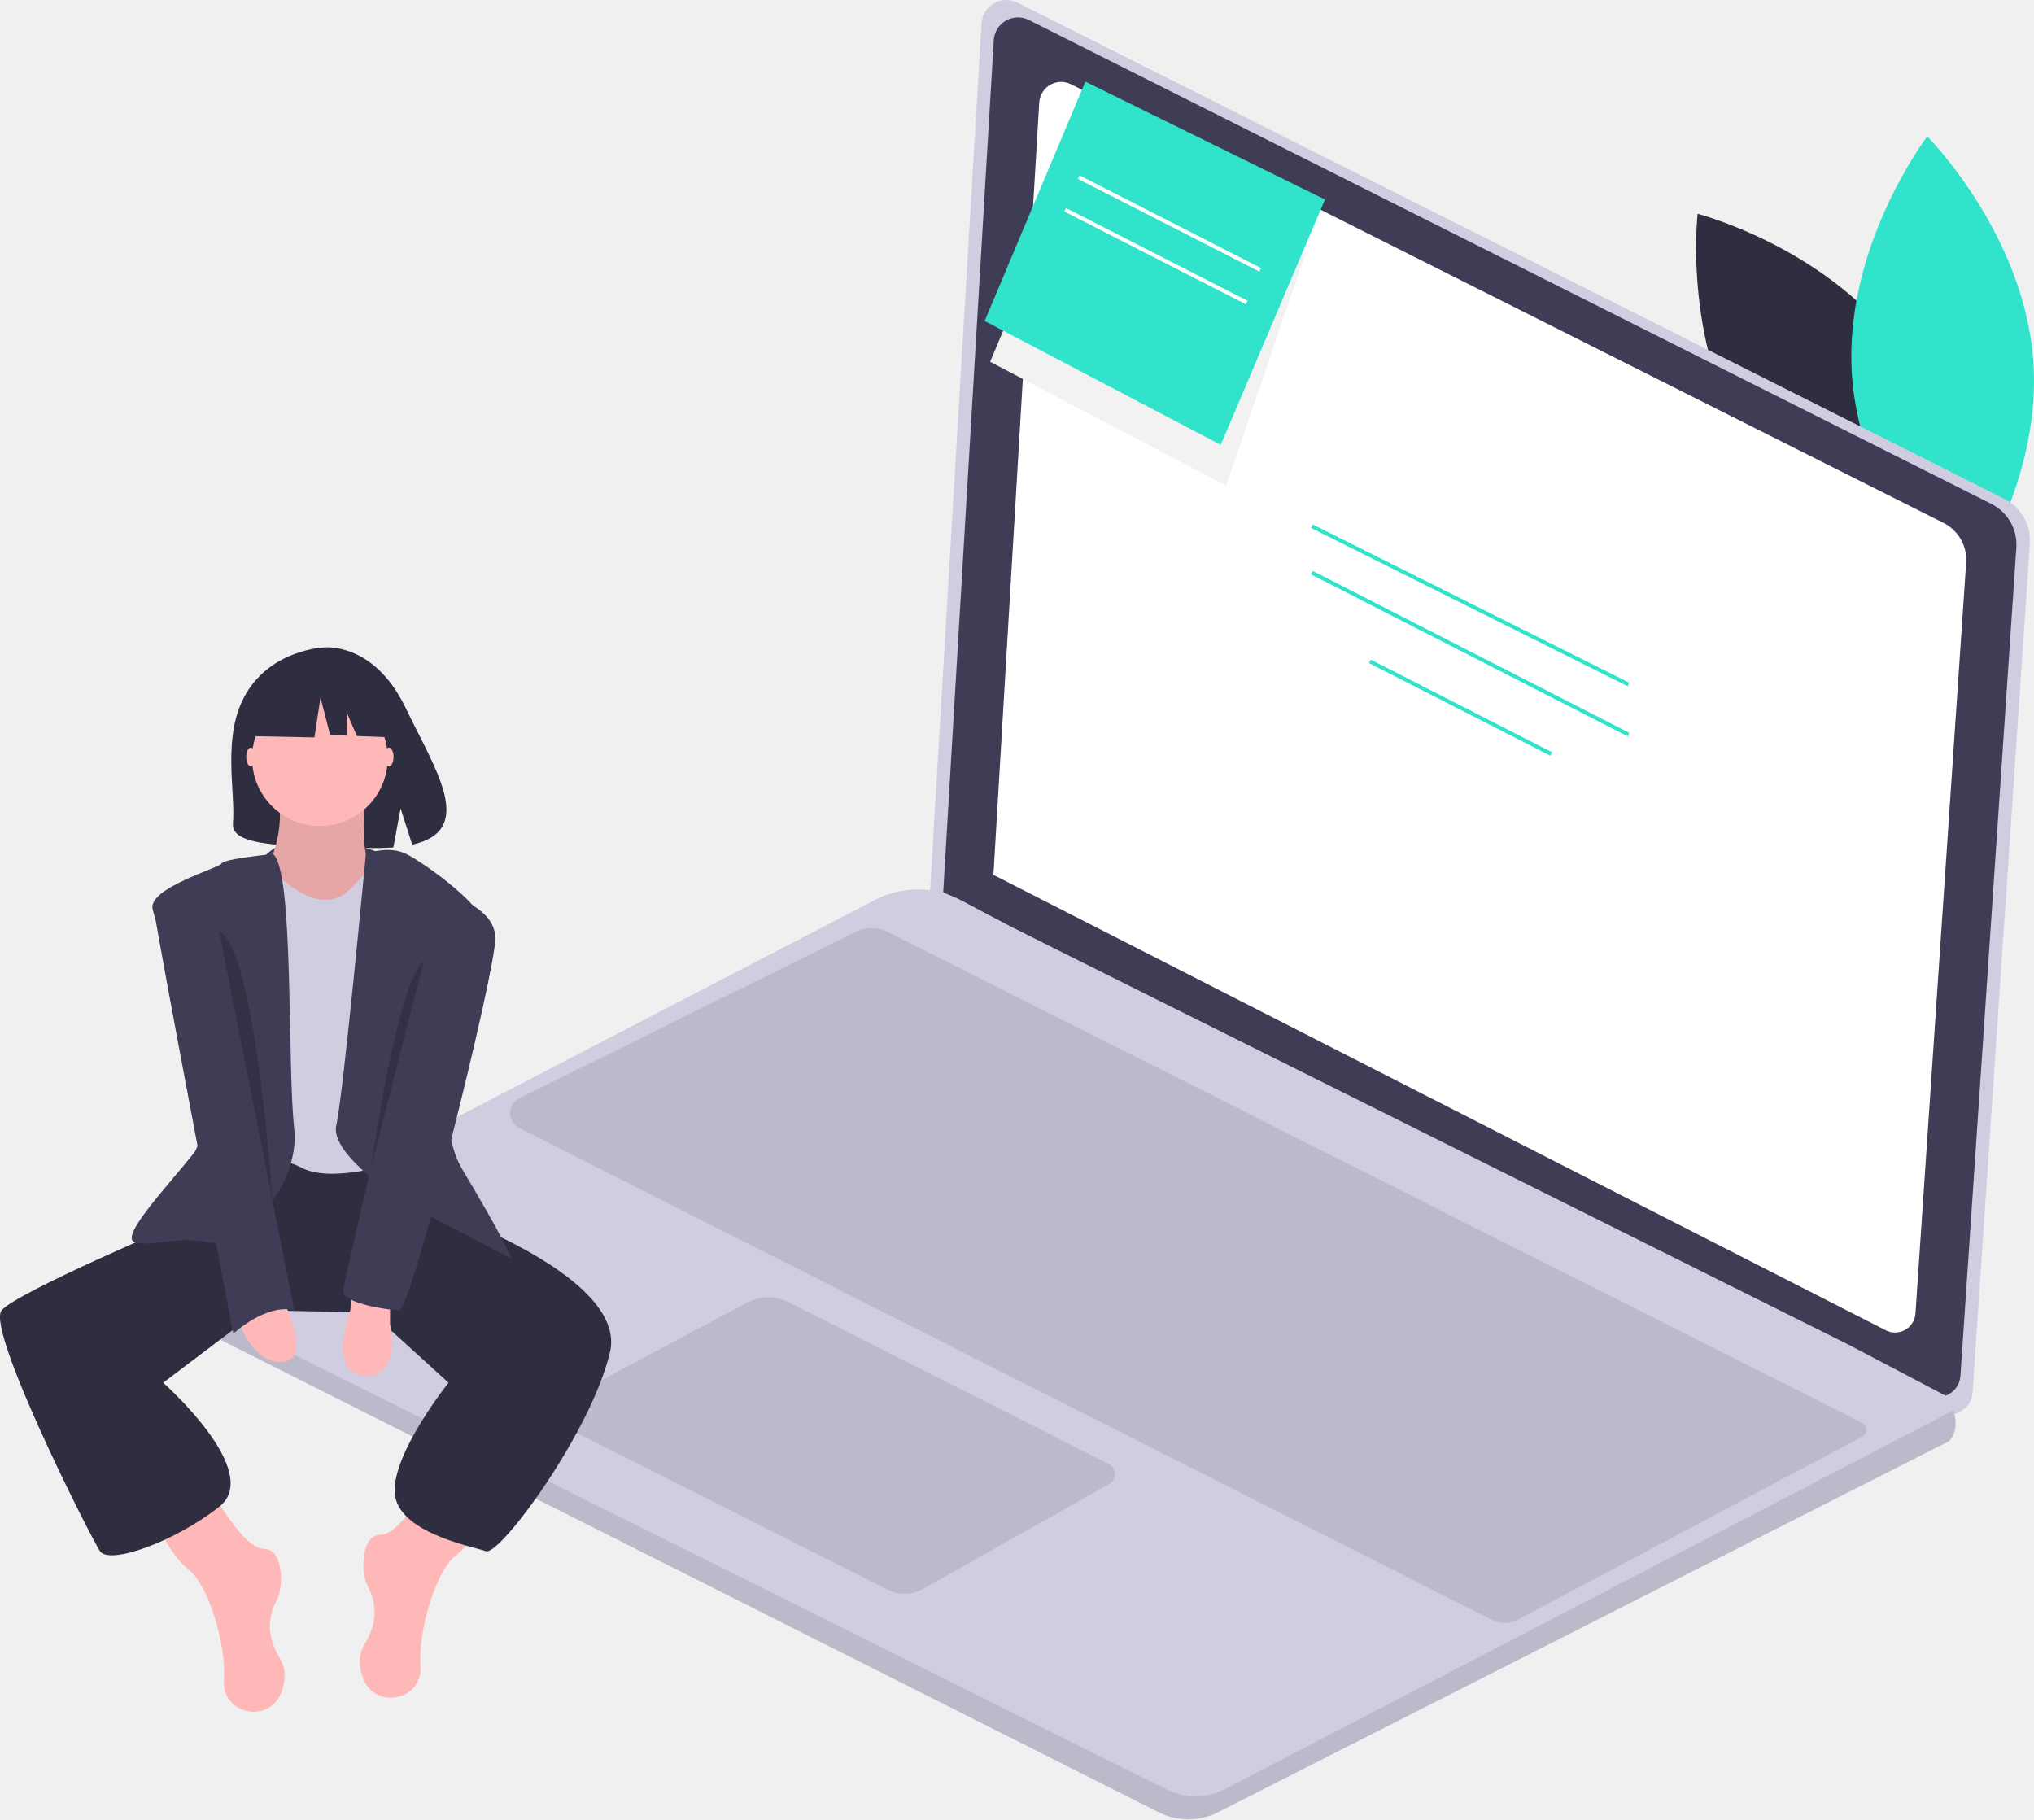
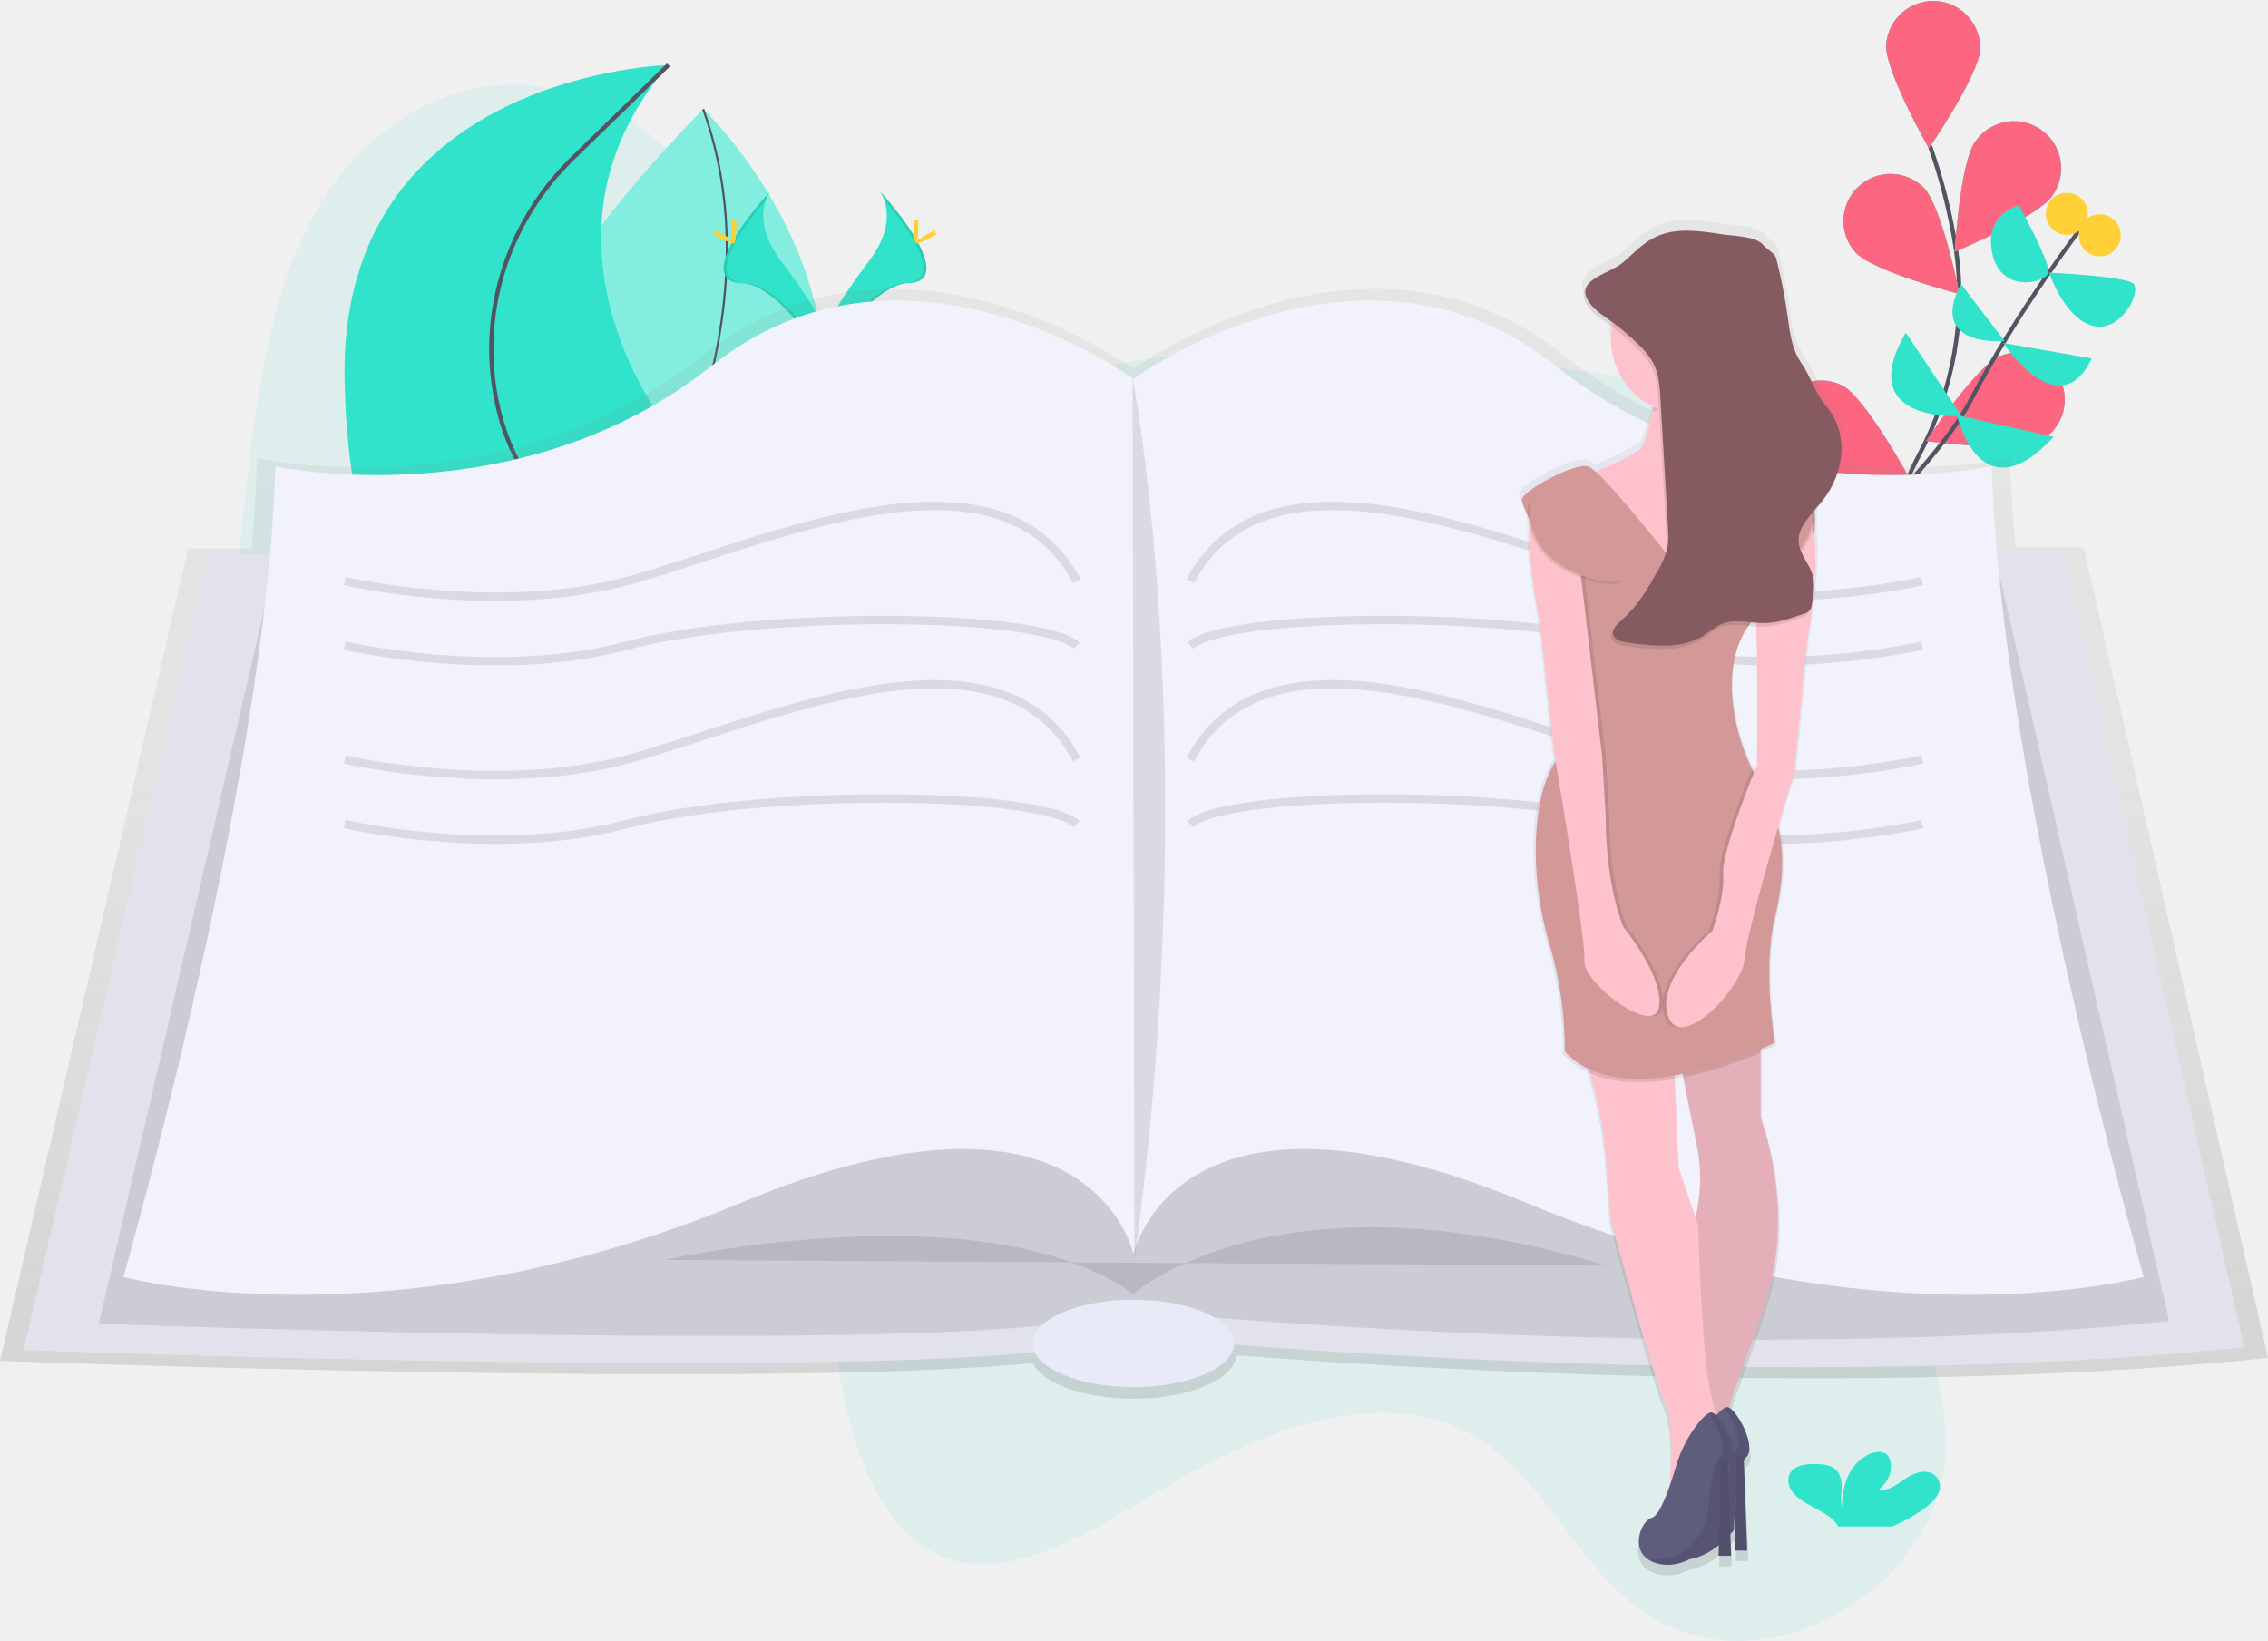
- <svg xmlns="http://www.w3.org/2000/svg" id="a6afbdd4-4f8a-4a84-bbe8-d87b6169081e" data-name="Layer 1" width="747.758" height="668.841" viewBox="0 0 747.758 668.841">
-   <path d="M927.171,245.864c26.72,38.985,20.807,89.488,20.807,89.488s-49.235-12.705-75.955-51.69-20.807-89.488-20.807-89.488S900.451,206.879,927.171,245.864Z" transform="translate(-227.1212 -115.5797)" fill="#2f2e41" />
-   <path d="M907.945,253.308c3.127,47.16,39.017,83.179,39.017,83.179S977.783,296.045,974.656,248.885s-39.017-83.179-39.017-83.179S904.818,206.149,907.945,253.308Z" transform="translate(-227.1212 -115.5797)" fill="#30e3ca" />
-   <path d="M601.167,116.562,963.942,298.951a17.155,17.155,0,0,1,9.41,16.482L952.275,627.638a8.5,8.5,0,0,1-12.315,7.013L568.913,445.287,587.962,124.173A9.123,9.123,0,0,1,601.167,116.562Z" transform="translate(-227.1212 -115.5797)" fill="#d0cde1" />
-   <path d="M605.342,122.924l353.864,177.91a16.733,16.733,0,0,1,9.179,16.077L947.826,621.446a8.291,8.291,0,0,1-12.012,6.841L573.88,443.575l18.581-313.227A8.899,8.899,0,0,1,605.342,122.924Z" transform="translate(-227.1212 -115.5797)" fill="#3f3d56" />
-   <path d="M620.851,146.554,941.618,307.824a15.168,15.168,0,0,1,8.32,14.574L931.302,598.45a7.515,7.515,0,0,1-10.889,6.201L592.331,437.215l16.843-283.931A8.067,8.067,0,0,1,620.851,146.554Z" transform="translate(-227.1212 -115.5797)" fill="#fff" />
-   <path d="M289.867,598.911,653.105,781.842a24.185,24.185,0,0,0,21.786-.028L943.605,645.406c3.151-3.151,2.711-7.82,1.703-11.326a25.229,25.229,0,0,0-1.987-4.896l-36.618-19.26L598.832,456.315l-18.394-9.765a34.059,34.059,0,0,0-31.636-.128L289.753,580.985a10.058,10.058,0,0,0,.114,17.926Z" transform="translate(-227.1212 -115.5797)" fill="#d0cde1" />
-   <path d="M289.867,598.911,653.105,781.842a24.185,24.185,0,0,0,21.786-.028L943.605,645.406c3.151-3.151,2.711-7.82,1.703-11.326L677.397,773.334a23.37,23.37,0,0,1-21.199.182L284.445,588.308A10.017,10.017,0,0,0,289.867,598.911Z" transform="translate(-227.1212 -115.5797)" opacity="0.1" />
-   <path d="M634.638,653.721,517.003,594.276a16.529,16.529,0,0,0-15.244.173l-68.241,36.457a4.882,4.882,0,0,0,.102,8.664l119.941,60.483a13.586,13.586,0,0,0,12.786-.294L634.86,661.161A4.203,4.203,0,0,0,634.638,653.721Z" transform="translate(-227.1212 -115.5797)" opacity="0.1" />
-   <path d="M911.687,643.779l-126.586,67.249a10.297,10.297,0,0,1-9.477.095l-357.66-180.87a6.082,6.082,0,0,1,.047-10.879l123.615-61.183a13.404,13.404,0,0,1,11.977.043L911.631,638.626A2.901,2.901,0,0,1,911.687,643.779Z" transform="translate(-227.1212 -115.5797)" opacity="0.1" />
-   <rect x="766.903" y="273.072" width="1.419" height="130.118" transform="translate(-105.2287 757.9083) rotate(-63.43495)" fill="#30e3ca" />
-   <rect x="766.904" y="290.492" width="1.418" height="130.759" transform="translate(-125.9096 761.6211) rotate(-62.90908)" fill="#30e3ca" />
-   <rect x="763.355" y="338.292" width="1.42" height="74.9" transform="translate(-145.3055 769.5868) rotate(-62.93456)" fill="#30e3ca" />
-   <path d="M366.648,429.127s-28.38-12.367-41.711.697S360.628,438.587,366.648,429.127Z" transform="translate(-227.1212 -115.5797)" fill="#3f3d56" />
-   <path d="M317.643,370.478C327.18,354.362,346.049,353.611,346.049,353.611s18.387-2.351,30.182,22.192c10.994,22.877,26.167,44.965,2.443,50.32l-4.285-13.338L371.734,427.117a92.827,92.827,0,0,1-10.151.173c-25.407-.82-49.603.24-48.824-8.877C313.796,406.294,308.466,385.984,317.643,370.478Z" transform="translate(-227.1212 -115.5797)" fill="#2f2e41" />
-   <path d="M304.297,662.62s12.04,22.36,19.78,22.36,6.88,14.62,5.16,18.06-6.02,11.18.86,22.36c2.403,3.905,1.973,8.335.396,12.447-4.419,11.52-21.607,8.03-21.059-4.296q.009-.204.022-.41c.86-13.76-6.02-35.261-12.9-40.421s-12.9-18.92-12.9-18.92Z" transform="translate(-227.1212 -115.5797)" fill="#ffb8b8" />
-   <path d="M386.858,657.46s-12.04,22.36-19.78,22.36-6.88,14.62-5.16,18.06,6.02,11.18-.86,22.36c-2.403,3.905-1.973,8.335-.396,12.447,4.419,11.52,21.607,8.03,21.059-4.296q-.009-.204-.022-.41c-.86-13.76,6.02-35.261,12.9-40.421s12.9-18.92,12.9-18.92Z" transform="translate(-227.1212 -115.5797)" fill="#ffb8b8" />
-   <path d="M377.398,547.378l5.16,11.18s75.681,24.94,68.801,54.181-40.421,74.821-45.581,73.101-32.681-6.88-33.541-21.5,19.78-40.421,19.78-40.421L363.638,598.119l-41.298-.86-35.243,26.66s36.981,32.681,20.64,45.581-40.421,21.5-43.861,16.34-42.141-81.701-36.121-88.581S294.837,564.579,294.837,564.579l16.34-23.22,63.641-3.44Z" transform="translate(-227.1212 -115.5797)" fill="#2f2e41" />
-   <path d="M361.918,405.476s-4.3,28.38,4.3,31.821S349.018,455.357,349.018,455.357H334.398l-9.46-19.78s8.6-15.48,3.44-30.1S361.918,405.476,361.918,405.476Z" transform="translate(-227.1212 -115.5797)" fill="#ffb8b8" />
-   <path d="M361.918,405.476s-4.3,28.38,4.3,31.821S349.018,455.357,349.018,455.357H334.398l-9.46-19.78s8.6-15.48,3.44-30.1S361.918,405.476,361.918,405.476Z" transform="translate(-227.1212 -115.5797)" opacity="0.1" />
-   <path d="M367.938,429.557S358.478,439.877,356.758,441.597s-9.46,11.18-25.8-2.58-18.06,2.58-18.06,2.58V544.798s13.76-6.02,24.94,0,34.401-1.72,34.401-1.72l4.3-106.642Z" transform="translate(-227.1212 -115.5797)" fill="#d0cde1" />
-   <path d="M361.621,429.557s8.037-3.44,14.917,0,30.96,20.64,29.24,28.38-24.08,61.921-8.6,87.721S415.239,578.339,415.239,578.339l-37.841-19.78s-29.24-18.06-26.66-29.24S361.621,429.557,361.621,429.557Z" transform="translate(-227.1212 -115.5797)" fill="#3f3d56" />
-   <path d="M327.507,429.557s-18.05,1.72-18.91,3.44-27.09,9.03-25.37,16.77,25.37,76.971,15.05,89.871-27.52,30.96-21.5,32.681,16.34-2.58,26.66,0,34.401-18.92,31.821-42.141S335.237,435.577,327.507,429.557Z" transform="translate(-227.1212 -115.5797)" fill="#3f3d56" />
-   <path d="M370.518,593.819v8.6s4.3,19.78-9.46,18.92-5.16-24.08-5.16-24.08l.86-7.74Z" transform="translate(-227.1212 -115.5797)" fill="#ffb8b8" />
-   <path d="M331.818,594.679s9.46,19.78,0,21.5-16.34-11.18-16.34-14.62S331.818,594.679,331.818,594.679Z" transform="translate(-227.1212 -115.5797)" fill="#ffb8b8" />
-   <ellipse cx="92.226" cy="278.286" rx="1.72" ry="3.44" fill="#ffb8b8" />
-   <ellipse cx="142.967" cy="278.286" rx="1.72" ry="3.44" fill="#ffb8b8" />
-   <path d="M304.297,440.737s-21.5,0-20.64,8.6,29.24,156.523,29.24,156.523,12.04-11.18,22.36-8.6Z" transform="translate(-227.1212 -115.5797)" fill="#3f3d56" />
-   <path d="M387.718,443.317s21.5,4.3,21.5,17.2-30.96,136.742-35.261,136.742-20.64-2.58-20.64-6.88S387.718,443.317,387.718,443.317Z" transform="translate(-227.1212 -115.5797)" fill="#3f3d56" />
-   <path d="M382.988,468.687l-19.35,75.673S372.668,478.147,382.988,468.687Z" transform="translate(-227.1212 -115.5797)" opacity="0.2" />
-   <path d="M307.723,458.054,327.293,556.993S321.038,463.761,307.723,458.054Z" transform="translate(-227.1212 -115.5797)" opacity="0.2" />
-   <circle cx="117.597" cy="278.716" r="24.94" fill="#ffb8b8" />
-   <polygon points="94.738 253.344 113.38 243.58 139.123 247.574 144.449 271.098 131.191 270.589 127.487 261.946 127.487 270.446 121.369 270.211 117.818 256.451 115.599 271.098 93.85 270.655 94.738 253.344" fill="#2f2e41" />
-   <polyline points="374.28 108.551 364 133 450.768 178.545 480 93" fill="#f2f2f2" />
-   <polygon points="448.768 163.545 487.099 73.352 399 30 362 118 448.768 163.545" fill="#30e3ca" />
-   <rect x="656.355" y="160.292" width="1.42" height="74.9" transform="translate(-45.11285 577.296) rotate(-62.93456)" fill="#fff" />
-   <rect x="651.355" y="172.292" width="1.42" height="74.9" transform="translate(-58.52366 579.3835) rotate(-62.93456)" fill="#fff" />
+ <svg xmlns="http://www.w3.org/2000/svg" xmlns:xlink="http://www.w3.org/1999/xlink" id="8d45fc85-8f50-4d13-8ede-4efe67a9dde5" data-name="Layer 1" width="1078.5" height="780.36" viewBox="0 0 1078.5 780.36">
+   <defs>
+     <linearGradient id="cb20406f-0184-40ae-b4eb-eddd07e14298" x1="600" y1="724.97" x2="600" y2="197.23" gradientUnits="userSpaceOnUse">
+       <stop offset="0" stop-color="gray" stop-opacity="0.25" />
+       <stop offset="0.54" stop-color="gray" stop-opacity="0.12" />
+       <stop offset="1" stop-color="gray" stop-opacity="0.1" />
+     </linearGradient>
+     <linearGradient id="bd5348f2-d6e7-4b10-83c1-a84cbaf770d6" x1="906.56" y1="809.07" x2="906.56" y2="164.43" gradientTransform="matrix(-1, 0, 0, 1, 1767, 0)" xlink:href="#cb20406f-0184-40ae-b4eb-eddd07e14298" />
+   </defs>
+   <path d="M991.68,507.48C957.58,563.25,963.61,639,978.22,698.73c4.89,20,10.54,41.09,6.19,63.5-5.32,27.4-24.38,49-43.63,61.36-35.1,22.55-75.06,22.09-104-1.19-25.05-20.12-41.45-55.32-67-74.35-42.81-31.85-101.77-12.18-153.06,18-36.29,21.34-76.23,48.35-109.6,33.3-23.48-10.59-38-40.69-44.73-73.49-3.24-15.83-5.16-33.13-12.69-45.18-4.48-7.16-10.66-11.94-17.07-15.85-58.51-35.67-138-5.3-194.39-45.73-38.09-27.31-59.58-83.94-66.45-144.57S171,348.95,178.58,285c5.42-45.44,12.7-94.1,36.34-131.15,25-39.19,64.24-56.81,98.26-53.3s63.48,25.34,88.84,52c31.7,33.32,60.22,75.93,101.38,86.54,28,7.23,58.72-1.41,88.55-6.35,49.87-8.26,99-6.16,147.76-3.35,46.69,2.69,93.67,6.11,137.12,22.63,30.75,11.69,54.28,36.2,82.95,52.08,18.69,10.35,39.82,11.58,57.22,25.42,21.43,17,39.9,48.6,31.12,88.61C1039.77,456.18,1009.77,477.89,991.68,507.48Z" transform="translate(-60.75 -59.82)" fill="#30e3ca" opacity="0.1" />
+   <path d="M355.05,337.12s-147.14-32.9,40.08-225.39c0,0,80.7,76.49,51.1,171.57-11.9,38.23-50.2,61.83-89,54.27Z" transform="translate(-60.75 -59.82)" fill="#30e3ca" />
+   <path d="M355.05,337.12c-3.23-.72-144-36.15,40.08-225.39,0,0,80.7,76.49,51.1,171.57-11.9,38.23-50.2,61.83-89,54.27Z" transform="translate(-60.75 -59.82)" fill="#fff" opacity="0.4" />
+   <path d="M357,338.22s77.72-117.08,38.15-226.48" transform="translate(-60.75 -59.82)" fill="none" stroke="#535461" stroke-miterlimit="10" />
+   <path d="M960.36,450.81S935,348.7,973.43,276c16.14-30.51,22.55-65.27,17.16-99.36a268.09,268.09,0,0,0-12.14-47.5" transform="translate(-60.75 -59.82)" fill="none" stroke="#535461" stroke-miterlimit="10" stroke-width="2" />
+   <path d="M1002.4,83.18c-.53,12.36-24.44,47.23-24.44,47.23s-20.84-36.79-20.31-49.15a22.4,22.4,0,0,1,44.75,1.92Z" transform="translate(-60.75 -59.82)" fill="#30e3ca" />
+   <path d="M1036.46,153.21c-7.16,10.09-46.19,26.37-46.19,26.37s2.5-42.21,9.66-52.3a22.4,22.4,0,1,1,36.52,25.93Z" transform="translate(-60.75 -59.82)" fill="#30e3ca" />
+   <path d="M1029.83,270.11c-11.27,5.09-53.18-.55-53.18-.55s23.47-35.17,34.74-40.27a22.4,22.4,0,0,1,18.44,40.82Z" transform="translate(-60.75 -59.82)" fill="#30e3ca" />
+   <path d="M1004.9,357.43c-10.25,6.92-52.51,8.44-52.51,8.44s17.19-38.63,27.44-45.56a22.4,22.4,0,0,1,25.07,37.12Z" transform="translate(-60.75 -59.82)" fill="#30e3ca" />
+   <path d="M943.19,180c8.49,9,49.41,19.68,49.41,19.68s-8.36-41.45-16.85-50.44A22.4,22.4,0,0,0,943.19,180Z" transform="translate(-60.75 -59.82)" fill="#30e3ca" />
+   <path d="M915.33,282.45c10.8,6,53,4,53,4S948,249.39,937.19,243.36a22.4,22.4,0,0,0-21.86,39.09Z" transform="translate(-60.75 -59.82)" fill="#30e3ca" />
+   <path d="M901.92,385.78c9.62,7.77,51.59,12.9,51.59,12.9s-13.82-40-23.44-47.74a22.4,22.4,0,0,0-28.15,34.84Z" transform="translate(-60.75 -59.82)" fill="#30e3ca" />
+   <path d="M1002.4,83.18c-.53,12.36-24.44,47.23-24.44,47.23s-20.84-36.79-20.31-49.15a22.4,22.4,0,0,1,44.75,1.92Z" transform="translate(-60.75 -59.82)" fill="#fc6681" />
+   <path d="M1036.46,153.21c-7.16,10.09-46.19,26.37-46.19,26.37s2.5-42.21,9.66-52.3a22.4,22.4,0,1,1,36.52,25.93Z" transform="translate(-60.75 -59.82)" fill="#fc6681" />
+   <path d="M1029.83,270.11c-11.27,5.09-53.18-.55-53.18-.55s23.47-35.17,34.74-40.27a22.4,22.4,0,0,1,18.44,40.82Z" transform="translate(-60.75 -59.82)" fill="#fc6681" />
+   <path d="M1004.9,357.43c-10.25,6.92-52.51,8.44-52.51,8.44s17.19-38.63,27.44-45.56a22.4,22.4,0,0,1,25.07,37.12Z" transform="translate(-60.75 -59.82)" fill="#fc6681" />
+   <path d="M943.19,180c8.49,9,49.41,19.68,49.41,19.68s-8.36-41.45-16.85-50.44A22.4,22.4,0,0,0,943.19,180Z" transform="translate(-60.75 -59.82)" fill="#fc6681" />
+   <path d="M915.33,282.45c10.8,6,53,4,53,4S948,249.39,937.19,243.36a22.4,22.4,0,0,0-21.86,39.09Z" transform="translate(-60.75 -59.82)" fill="#fc6681" />
+   <path d="M901.92,385.78c9.62,7.77,51.59,12.9,51.59,12.9s-13.82-40-23.44-47.74a22.4,22.4,0,0,0-28.15,34.84Z" transform="translate(-60.75 -59.82)" fill="#fc6681" />
+   <path d="M867.52,384.86s106.36-89.13,130-134.08,53.77-83.67,53.77-83.67" transform="translate(-60.75 -59.82)" fill="none" stroke="#535461" stroke-miterlimit="10" stroke-width="2" />
+   <path d="M1037.34,267.57l-46-10.38S1002.18,305.73,1037.34,267.57Z" transform="translate(-60.75 -59.82)" fill="#30e3ca" />
+   <path d="M967,218l26.48,39.66S941.74,261.42,967,218Z" transform="translate(-60.75 -59.82)" fill="#30e3ca" />
+   <path d="M1055.44,230.29l-42.06-7.38S1039.81,263.1,1055.44,230.29Z" transform="translate(-60.75 -59.82)" fill="#30e3ca" />
+   <path d="M993.24,194.86,1014,222S977.25,225.46,993.24,194.86Z" transform="translate(-60.75 -59.82)" fill="#30e3ca" />
+   <path d="M1035.14,189.45s35.85,1.71,40,5.13-5.34,23.48-19,20.21S1035.14,189.45,1035.14,189.45Z" transform="translate(-60.75 -59.82)" fill="#30e3ca" />
+   <path d="M1020.82,157.44s14.63,26.66,14.08,31.73-22.29,10.77-26.69-8.45S1020.82,157.44,1020.82,157.44Z" transform="translate(-60.75 -59.82)" fill="#30e3ca" />
+   <circle cx="1059.3" cy="171.73" r="10" transform="translate(515.02 1069.93) rotate(-72.43)" fill="#ffd037" />
+   <circle cx="1043.65" cy="161.53" r="10" transform="translate(513.82 1047.89) rotate(-72.43)" fill="#ffd037" />
+   <path d="M389.61,407.74s43-32-11-144c0,0-72-89,0-173,0,0-157,4-154,150s78.5,167,78.5,167Z" transform="translate(-60.75 -59.82)" fill="#30e3ca" />
+   <path d="M349.45,407.74s-10.83-77-39.83-124A100.81,100.81,0,0,1,297.43,253c-9.69-42.63,4.13-87.21,35.44-117.72l45.75-44.57" transform="translate(-60.75 -59.82)" fill="none" stroke="#535461" stroke-miterlimit="10" stroke-width="2" />
+   <path d="M479.16,150.69s9.88,12.92-4.56,32.42-26.34,36-21.53,48.12c0,0,21.78-36.22,39.51-36.73S498.66,172.47,479.16,150.69Z" transform="translate(-60.75 -59.82)" fill="#30e3ca" />
+   <path d="M479.16,150.69a16,16,0,0,1,2,4.05c17.3,20.32,26.51,39.29,9.89,39.77-15.49.44-34.07,28.14-38.52,35.13a15,15,0,0,0,.53,1.59s21.78-36.22,39.51-36.73S498.66,172.47,479.16,150.69Z" transform="translate(-60.75 -59.82)" opacity="0.1" />
+   <path d="M497.52,167.15c0,4.55-.51,8.23-1.14,8.23s-1.14-3.69-1.14-8.23.64-2.41,1.27-2.41S497.52,162.61,497.52,167.15Z" transform="translate(-60.75 -59.82)" fill="#ffd037" />
+   <path d="M503.82,172.58c-4,2.18-7.47,3.49-7.77,2.94s2.69-2.76,6.68-4.94,2.42-.59,2.72,0S507.81,170.4,503.82,172.58Z" transform="translate(-60.75 -59.82)" fill="#ffd037" />
+   <path d="M427,150.69s-9.88,12.92,4.56,32.42,26.34,36,21.53,48.12c0,0-21.78-36.22-39.51-36.73S407.48,172.47,427,150.69Z" transform="translate(-60.75 -59.82)" fill="#30e3ca" />
+   <path d="M427,150.69a16,16,0,0,0-2,4.05c-17.3,20.32-26.51,39.29-9.89,39.77,15.49.44,34.07,28.14,38.52,35.13a15,15,0,0,1-.53,1.59S431.29,195,413.56,194.51,407.48,172.47,427,150.69Z" transform="translate(-60.75 -59.82)" opacity="0.1" />
+   <path d="M408.62,167.15c0,4.55.51,8.23,1.14,8.23s1.14-3.69,1.14-8.23-.64-2.41-1.27-2.41S408.62,162.61,408.62,167.15Z" transform="translate(-60.75 -59.82)" fill="#ffd037" />
+   <path d="M402.32,172.58c4,2.18,7.47,3.49,7.77,2.94s-2.69-2.76-6.68-4.94-2.42-.59-2.72,0S398.33,170.4,402.32,172.58Z" transform="translate(-60.75 -59.82)" fill="#ffd037" />
+   <path d="M1139.25,705.61l-87.61-385.48-32.55,0c-1.3-14.73-2.17-29-2.5-42.44,0,0-118,25.82-212.1-48.88s-204.73,6.46-204.73,6.46l-.43-.31,0-.15V235c-7.68-5.44-113.66-78.07-204.27-6.13-94.06,74.7-212.1,48.88-212.1,48.88-.33,13.61-1.21,28-2.54,42.87l-30.2,0L60.75,707s363.7,13.62,491.15,1.06c4.57,9.66,24.27,16.92,47.87,16.92,26.52,0,48.09-9.17,48.84-20.6C747.82,711.93,961.3,724,1139.25,705.61Z" transform="translate(-60.75 -59.82)" fill="url(#cb20406f-0184-40ae-b4eb-eddd07e14298)" />
+   <path d="M159.59,323.52,72,701.86s482.17,18.06,521-7.22c0,0,299.33,30.25,535,5.87l-85.78-377.43Z" transform="translate(-60.75 -59.82)" fill="#e2e2ec" />
+   <path d="M189.39,336.59,107.73,689.32s449.54,16.84,485.74-6.73c0,0,279.07,28.2,498.79,5.47l-80-351.89Z" transform="translate(-60.75 -59.82)" opacity="0.1" />
+   <path d="M1007.91,281.54s-115.58,25.28-207.68-47.86S599.77,240,599.77,240s-108.35-79.46-200.45-6.32-207.68,47.86-207.68,47.86C188,428.72,119.41,667.1,119.41,667.1s126.41,34.31,293.46-35.21,186.91,24.38,186.91,24.38,19.86-93.91,186.91-24.38,293.46,35.21,293.46,35.21S1011.52,428.72,1007.91,281.54Z" transform="translate(-60.75 -59.82)" fill="#f1f2fb" />
+   <path d="M376.75,659s152.6-34.31,223,16.25c0,0,67.72-61.4,224.83-13.54" transform="translate(-60.75 -59.82)" opacity="0.1" />
+   <ellipse cx="539.02" cy="638.88" rx="47.86" ry="20.77" fill="#e8eaf8" />
+   <path d="M599.32,239.55s34.31,174.27.9,419.87" transform="translate(-60.75 -59.82)" opacity="0.1" />
+   <path d="M224.7,336.17s71.87,16.7,134.08,0,176.43-71.33,214,0" transform="translate(-60.75 -59.82)" fill="none" stroke="#000" stroke-miterlimit="10" stroke-width="4" opacity="0.1" />
+   <path d="M224.7,366.87s71.87,16.7,134.08,0,196.91-15.8,214,0" transform="translate(-60.75 -59.82)" fill="none" stroke="#000" stroke-miterlimit="10" stroke-width="4" opacity="0.1" />
+   <path d="M224.7,421s71.87,16.7,134.08,0,176.43-71.33,214,0" transform="translate(-60.75 -59.82)" fill="none" stroke="#000" stroke-miterlimit="10" stroke-width="4" opacity="0.1" />
+   <path d="M224.7,451.74s71.87,16.7,134.08,0,196.91-15.8,214,0" transform="translate(-60.75 -59.82)" fill="none" stroke="#000" stroke-miterlimit="10" stroke-width="4" opacity="0.1" />
+   <path d="M974.85,336.17s-71.87,16.7-134.08,0-176.43-71.33-214,0" transform="translate(-60.75 -59.82)" fill="none" stroke="#000" stroke-miterlimit="10" stroke-width="4" opacity="0.1" />
+   <path d="M974.85,366.87s-71.87,16.7-134.08,0-196.91-15.8-214,0" transform="translate(-60.75 -59.82)" fill="none" stroke="#000" stroke-miterlimit="10" stroke-width="4" opacity="0.1" />
+   <path d="M974.85,421s-71.87,16.7-134.08,0-176.43-71.33-214,0" transform="translate(-60.75 -59.82)" fill="none" stroke="#000" stroke-miterlimit="10" stroke-width="4" opacity="0.1" />
+   <path d="M974.85,451.74s-71.87,16.7-134.08,0-196.91-15.8-214,0" transform="translate(-60.75 -59.82)" fill="none" stroke="#000" stroke-miterlimit="10" stroke-width="4" opacity="0.1" />
+   <path d="M976.31,776.79c3-2.29,5.85-5,6.72-8.27a7,7,0,0,0-4.69-8.42c-4.31-1.34-8.91,1.09-12.41,3.55s-7.49,5.27-12.06,4.75c4.73-3.42,7-9,5.68-14a5.43,5.43,0,0,0-1.58-2.85c-2.39-2.09-6.73-1.19-9.59.45-9.11,5.23-11.65,15.32-11.7,24.41-.92-3.28-.14-6.69-.17-10.06s-1.15-7.09-4.63-8.9a16.55,16.55,0,0,0-7.06-1.35c-4.09-.12-8.66.21-11.45,2.66-3.47,3-2.57,8.13.45,11.47s7.62,5.44,11.85,7.75c3.23,1.76,6.49,3.81,8.47,6.59a6,6,0,0,1,.63,1.18h25.67A73.8,73.8,0,0,0,976.31,776.79Z" transform="translate(-60.75 -59.82)" fill="#30e3ca" />
+   <path d="M798.82,416.69s.25,1.44.67,4c-.22.4-.44.8-.67,1.19-8.2,13.8-9.46,33.68-8.69,50A163.6,163.6,0,0,0,797,510.68a181.36,181.36,0,0,1,7,50.4,36.64,36.64,0,0,0,11.48,8.36c.22.67.45,1.35.65,2a204.43,204.43,0,0,1,7.63,38.61l2.58,32.66s19.77,73.92,25.78,87.67c4.28,9.78,3.34,30,2.44,40.84-2.57,7.29-5.7,14.24-8.46,15-5,1.42-10,13.46-2.72,19.51h0a11.6,11.6,0,0,0,1.75,1.2l.29.16.53.27.78.35.4.15.83.28.36.11c.39.11.79.22,1.22.32a21.83,21.83,0,0,0,14.84-2.35c5.48-.82,10.35-3.76,14-6.73l-.1,5.21h6L884,794.29c1.08-1.21,1.68-2,1.68-2s.18-6.29.87-13.61l-.44,23.49h6l-1.62-43.35a6.92,6.92,0,0,1,1.19-1.77c5-5-3.64-21.13-8.11-23.82,2-10.6,9.63-25.91,18.43-55.26,12.89-43-3.44-85.09-3.44-85.09v-33c4.33-1.86,6.88-3.13,6.88-3.13s-6-35.24,0-60.16c3.89-16.11,4.9-30.42,1.65-44.11,4.32-14.88,7.81-26.37,7.81-26.37l6-61.88c1.53-9.29,2.56-17.24,3.22-24,.11-.84.19-1.69.23-2.53,1.1-12.59.86-21,.14-26.5a42.1,42.1,0,0,0,.36-7.61,30.05,30.05,0,0,0,.16-3.93c.86-1,1.7-2,2.5-3a43.09,43.09,0,0,0,5.39-8.6c6.61-12.47,6.8-27.7-2.43-38.69-5.68-6.77-7.45-14.06-12.36-21.27-4.49-6.6-5.34-14.51-6.42-22.11a270.73,270.73,0,0,0-5.5-28.07c-.69-2.72-4.47-4.39-6.35-6.65-3.63-4.37-14.23-4.22-20.34-5.19-10.26-1.63-21.37-3.15-30.71.88-6.5,2.81-11.17,7.92-16.25,12.43-5.47,4.85-16.67,7.19-18.41,13-1.55,2.22-1.63,5,1,8.72,2.54,3.58,6.54,6.14,10.27,8.82.48.34.93.7,1.4,1a36.52,36.52,0,0,0,19.85,38.64c-.1.65-.21,1.29-.33,1.92A115.82,115.82,0,0,1,841.8,268c-1.11,3.32-13.95,9.12-23,12.84a11.5,11.5,0,0,0-3.67-2.53c-6.88-1.72-30.08,11.17-31.8,15.47-.48,1.2.78,4.52,2.83,8.7a31,31,0,0,0,.93,5.64c-.51,8.8.41,23,4.84,45.83Zm96.5,9.67c-.32-.61-.65-1.23-1-1.87-9.55-19.31-15.22-50.53-1.54-69.15,1.22.13,2.44.25,3.66.33.81,25.34.34,67,.34,67S896.24,424.07,895.32,426.36ZM861.23,573.54c1.94,9.75,4.22,21.08,6.35,31.38a82.52,82.52,0,0,1-.5,36.32L859,617l-1.88-42.65L857,572.6q1.95-.33,3.87-.71Z" transform="translate(-60.75 -59.82)" fill="url(#bd5348f2-d6e7-4b10-83c1-a84cbaf770d6)" />
+   <path d="M867.47,603.06a81.22,81.22,0,0,1-.49,35.75,46.25,46.25,0,0,1-2,6.55l2.28,92.7.26,10.51a52.9,52.9,0,0,0,6.4.94,29.07,29.07,0,0,0,6,0c2-.25,3.76-.85,4.7-2s1.14-3-.19-5.69a16.92,16.92,0,0,1-1.63-9.55c.08-.92.23-1.89.41-2.89,2-10.43,9.47-25.51,18.14-54.39,12.69-42.3-3.38-83.75-3.38-83.75V552.3l-41.45-4.23s2,10.48,4.75,24.1C863.13,581.77,865.37,592.92,867.47,603.06Z" transform="translate(-60.75 -59.82)" fill="#fdc2cc" />
+   <path d="M867.47,603.06a81.22,81.22,0,0,1-.49,35.75,46.25,46.25,0,0,1-2,6.55l2.28,92.7.26,10.51a52.9,52.9,0,0,0,6.4.94,29.07,29.07,0,0,0,6,0c2-.25,3.76-.85,4.7-2s1.14-3-.19-5.69a16.92,16.92,0,0,1-1.63-9.55c.08-.92.23-1.89.41-2.89,2-10.43,9.47-25.51,18.14-54.39,12.69-42.3-3.38-83.75-3.38-83.75V552.3l-41.45-4.23s2,10.48,4.75,24.1C863.13,581.77,865.37,592.92,867.47,603.06Z" transform="translate(-60.75 -59.82)" opacity="0.1" />
+   <path d="M809.94,552.3a127,127,0,0,1,6.87,17.83,201.21,201.21,0,0,1,7.51,38l2.54,32.15s19.46,72.75,25.38,86.29c4.21,9.63,3.29,29.53,2.4,40.22-.36,4.34-.71,7.16-.71,7.16l8.63-10.57,11.31-13.87,5.16-6.33,1.13-1.38a52,52,0,0,1-3.3-8.83s0,0,0,0a150.93,150.93,0,0,1-5.15-28.35c-2.54-26.22-3.38-61.76-3.38-61.76l-1.34-4-8-23.91-1.85-42-.69-15.55Z" transform="translate(-60.75 -59.82)" fill="#fdc2cc" />
+   <path d="M875.38,734.79a60.2,60.2,0,0,0-10.06,19.89c-2.69,9.15-7.42,23.21-11.39,24.34-5.92,1.69-11.84,18.61,3.38,22s27.92-13.54,27.92-13.54.85-29.61,5.92-34.68-4.23-22-8.46-23.69C881,728.42,878.14,731.22,875.38,734.79Z" transform="translate(-60.75 -59.82)" fill="#5f5d7e" />
+   <path d="M852.24,798.48a20.37,20.37,0,0,0,11.88-1.08,26.55,26.55,0,0,0,16.62-22.81c.72-9.06,2.24-21.24,5.33-24.33,4-4-1-15.4-5.3-20.85a2.29,2.29,0,0,1,1.91-.3c4.23,1.69,13.54,18.61,8.46,23.69s-5.92,34.68-5.92,34.68S872.55,804.4,857.32,801a14,14,0,0,1-6.06-2.79C851.58,798.31,851.9,798.4,852.24,798.48Z" transform="translate(-60.75 -59.82)" opacity="0.1" />
+   <path d="M889.95,753.51l1.63,43.7h-5.92l.82-43.67a1.68,1.68,0,0,1,1.74-1.59h0A1.68,1.68,0,0,1,889.95,753.51Z" transform="translate(-60.75 -59.82)" fill="#5f5d7e" />
+   <path d="M889.95,753.51l1.63,43.7h-5.92l.82-43.67a1.68,1.68,0,0,1,1.74-1.59h0A1.68,1.68,0,0,1,889.95,753.51Z" transform="translate(-60.75 -59.82)" opacity="0.15" />
+   <path d="M867.77,737.33a60.2,60.2,0,0,0-10.06,19.89c-2.69,9.15-7.42,23.21-11.39,24.34-5.92,1.69-11.84,18.61,3.38,22S877.62,790,877.62,790s.85-29.61,5.92-34.68-4.23-22-8.46-23.69C873.37,731,870.53,733.76,867.77,737.33Z" transform="translate(-60.75 -59.82)" fill="#5f5d7e" />
+   <path d="M844.63,801a20.37,20.37,0,0,0,11.88-1.08,26.55,26.55,0,0,0,16.62-22.81c.72-9.06,2.24-21.24,5.33-24.33,4-4-1-15.4-5.3-20.85a2.29,2.29,0,0,1,1.91-.3c4.23,1.69,13.54,18.61,8.46,23.69S877.62,790,877.62,790s-12.69,16.92-27.92,13.54a14,14,0,0,1-6.06-2.79C844,800.85,844.29,800.94,844.63,801Z" transform="translate(-60.75 -59.82)" opacity="0.1" />
+   <path d="M882.33,756l1.63,43.7H878l.82-43.67a1.68,1.68,0,0,1,1.74-1.59h0A1.68,1.68,0,0,1,882.33,756Z" transform="translate(-60.75 -59.82)" fill="#5f5d7e" />
+   <path d="M882.33,756l1.63,43.7H878l.82-43.67a1.68,1.68,0,0,1,1.74-1.59h0A1.68,1.68,0,0,1,882.33,756Z" transform="translate(-60.75 -59.82)" opacity="0.15" />
+   <path d="M810.79,287.52l33.84,53.3,39.76,5.08s24.53-48.22,23.69-50.76-13.54-7.61-25.38-16.92S885.24,230,885.24,230l-38.91,3.38c.15.52.3,1,.41,1.58,1.55,6.57,1,13.86-.19,20.27a114,114,0,0,1-4.46,16.22C840.4,276.52,810.79,287.52,810.79,287.52Z" transform="translate(-60.75 -59.82)" fill="#fdc2cc" />
+   <path d="M856.47,548.07s2,10.48,4.75,24.1a194.13,194.13,0,0,0,36.71-11.72V552.3Z" transform="translate(-60.75 -59.82)" opacity="0.1" />
+   <path d="M809.94,552.3a127,127,0,0,1,6.87,17.83c11.77,5.31,26.41,5.16,40.34,2.79l-.69-15.55Z" transform="translate(-60.75 -59.82)" opacity="0.1" />
+   <path d="M799.79,422.87c-8.07,13.59-9.31,33.14-8.55,49.26A161,161,0,0,0,798,510.31a178.5,178.5,0,0,1,6.9,49.61c28.76,31.3,99.82-4.23,99.82-4.23s-5.92-34.68,0-59.22c4.12-17.06,5-32.09.82-46.49a73.28,73.28,0,0,0-8.43-18.65c-1.12-1.78-2.21-3.75-3.26-5.86-9.8-19.82-15.46-52.38.3-70.34a32.86,32.86,0,0,1,5.5-5c13.74-9.95,20-21,22.64-30.35a40.81,40.81,0,0,0,1-17.87c-1.69-9.31-25.38-17.77-25.38-17.77.85,27.92-34.68,51.6-34.68,51.6s-40.61-52.45-47.37-54.14-29.61,11-31.3,15.23,18.61,35.53,18.61,35.53S815.87,395.8,799.79,422.87Z" transform="translate(-60.75 -59.82)" fill="#d39999" />
+   <path d="M899.62,350.12c13.74-9.95,20-21,22.64-30.35-.66-14-4-16.17-4-16.17S890.31,330.66,892.85,340c.58,2.15,1,7.77,1.27,15.16A32.86,32.86,0,0,1,899.62,350.12Z" transform="translate(-60.75 -59.82)" opacity="0.1" />
+   <path d="M852.24,543c5.92,17.77,35.53-13.54,36.38-27.07.54-8.66,10.09-42.61,16.89-65.94a73.28,73.28,0,0,0-8.43-18.65c-1.12-1.78-2.21-3.75-3.26-5.86-3.21,7.89-16.1,40.23-15.35,49.85.85,11-5.08,27.07-5.08,27.07S846.32,525.23,852.24,543Z" transform="translate(-60.75 -59.82)" opacity="0.1" />
+   <path d="M919.92,303.59s9.31,5.92,0,62.6L914,427.1s-22.84,75.29-23.69,88.83S859.86,560.76,853.93,543s21.15-40.61,21.15-40.61,5.92-16.07,5.08-27.07,16.07-51.6,16.07-51.6.85-74.44-1.69-83.75S919.92,303.59,919.92,303.59Z" transform="translate(-60.75 -59.82)" fill="#fdc2cc" />
+   <path d="M794.72,296.82s-11,2.54,0,59.22l6.77,61.76s15.23,88.83,14.38,99,33,36.38,35.53,22-16.92-38.07-16.92-38.07S826,482.09,826,447.4l-1.69-27.92L812.48,318.82Z" transform="translate(-60.75 -59.82)" opacity="0.1" />
+   <path d="M793,296.82s-11,2.54,0,59.22l6.77,61.76s15.23,88.83,14.38,99,33,36.38,35.53,22-16.92-38.07-16.92-38.07-8.46-18.61-8.46-53.3l-1.69-27.92L810.79,318.82Z" transform="translate(-60.75 -59.82)" fill="#fdc2cc" />
+   <path d="M787.53,299.78s-5.08,27.07,30.45,36.38S813.75,304,813.75,304,800.22,283.71,787.53,299.78Z" transform="translate(-60.75 -59.82)" opacity="0.1" />
+   <path d="M788.37,298.94S783.3,326,818.83,335.31s-4.23-32.15-4.23-32.15S801.06,282.86,788.37,298.94Z" transform="translate(-60.75 -59.82)" fill="#d39999" />
+   <path d="M923.73,299.78s5.08,27.07-30.45,36.38S897.5,304,897.5,304,911,283.71,923.73,299.78Z" transform="translate(-60.75 -59.82)" opacity="0.1" />
+   <path d="M922.88,298.94S928,326,892.43,335.31s4.23-32.15,4.23-32.15S910.19,282.86,922.88,298.94Z" transform="translate(-60.75 -59.82)" fill="#d39999" />
+   <path d="M846.55,255.22c4.67,1.36,9.9-9.58,15.42-9.58,5.85,0,11.36,11.71,16.24,9.23a146.62,146.62,0,0,1,6.18-23.19L846.74,235C848.28,241.53,847.74,248.81,846.55,255.22Z" transform="translate(-60.75 -59.82)" opacity="0.1" />
+   <circle cx="802.07" cy="161.29" r="35.95" fill="#fdc2cc" />
+   <path d="M815.84,205.59c2.5,3.52,6.44,6,10.11,8.68A111.08,111.08,0,0,1,838.77,225a37.9,37.9,0,0,1,7.17,8.88c2.85,5.32,3.23,11.34,3.57,17.2L853,311.61c.23,4,.46,8.09-.56,12a41,41,0,0,1-4.33,9.48c-4.61,8.18-9.35,16.52-16.77,23-2.48,2.15-5.5,4.93-4.19,7.75,1.06,2.27,4.32,3,7.12,3.33,11.75,1.58,24.77,2.93,34.66-2.8,3.73-2.16,6.82-5.26,11-6.6,5.82-1.85,12.24.08,18.44.07,6.58,0,12.86-2.19,19-4.35a6.81,6.81,0,0,0,3.12-1.76,5.21,5.21,0,0,0,.89-2.39c.93-4.91,1.81-10,.29-14.81-1.65-5.21-6-9.72-6.49-15.1-.64-7.48,6.26-13.57,11.22-19.72,10.56-13.09,12.91-31.94,2.07-44.85-5.59-6.66-7.34-13.84-12.17-20.93-4.42-6.49-5.26-14.28-6.32-21.76a266.49,266.49,0,0,0-5.42-27.63c-.67-2.68-4.4-4.32-6.25-6.55-3.58-4.3-14-4.15-20-5.11-10.1-1.6-21-3.1-30.23.87-6.4,2.76-11,7.8-16,12.23C825,192.3,807.82,194.28,815.84,205.59Z" transform="translate(-60.75 -59.82)" opacity="0.1" />
+   <path d="M816.69,203.9c2.5,3.52,6.44,6,10.11,8.68a111.08,111.08,0,0,1,12.82,10.75,37.9,37.9,0,0,1,7.17,8.88c2.85,5.32,3.23,11.34,3.57,17.2l3.52,60.51c.23,4,.46,8.09-.56,12a41,41,0,0,1-4.33,9.48c-4.61,8.18-9.35,16.52-16.77,23-2.48,2.15-5.5,4.93-4.19,7.75,1.06,2.27,4.32,3,7.12,3.33,11.75,1.58,24.77,2.93,34.66-2.8,3.73-2.16,6.82-5.26,11-6.6,5.82-1.85,12.24.08,18.44.07,6.58,0,12.86-2.19,19-4.35a6.81,6.81,0,0,0,3.12-1.76,5.21,5.21,0,0,0,.89-2.39c.93-4.91,1.81-10,.29-14.81-1.65-5.21-6-9.72-6.49-15.1-.64-7.48,6.26-13.57,11.22-19.72,10.56-13.09,12.91-31.94,2.07-44.85-5.59-6.66-7.34-13.84-12.17-20.93-4.42-6.49-5.26-14.28-6.32-21.76a266.49,266.49,0,0,0-5.42-27.63c-.67-2.68-4.4-4.32-6.25-6.55-3.58-4.3-14-4.15-20-5.11-10.1-1.6-21-3.1-30.23.87-6.4,2.76-11,7.8-16,12.23C825.8,190.61,808.67,192.59,816.69,203.9Z" transform="translate(-60.75 -59.82)" fill="#865a61" />
</svg>
